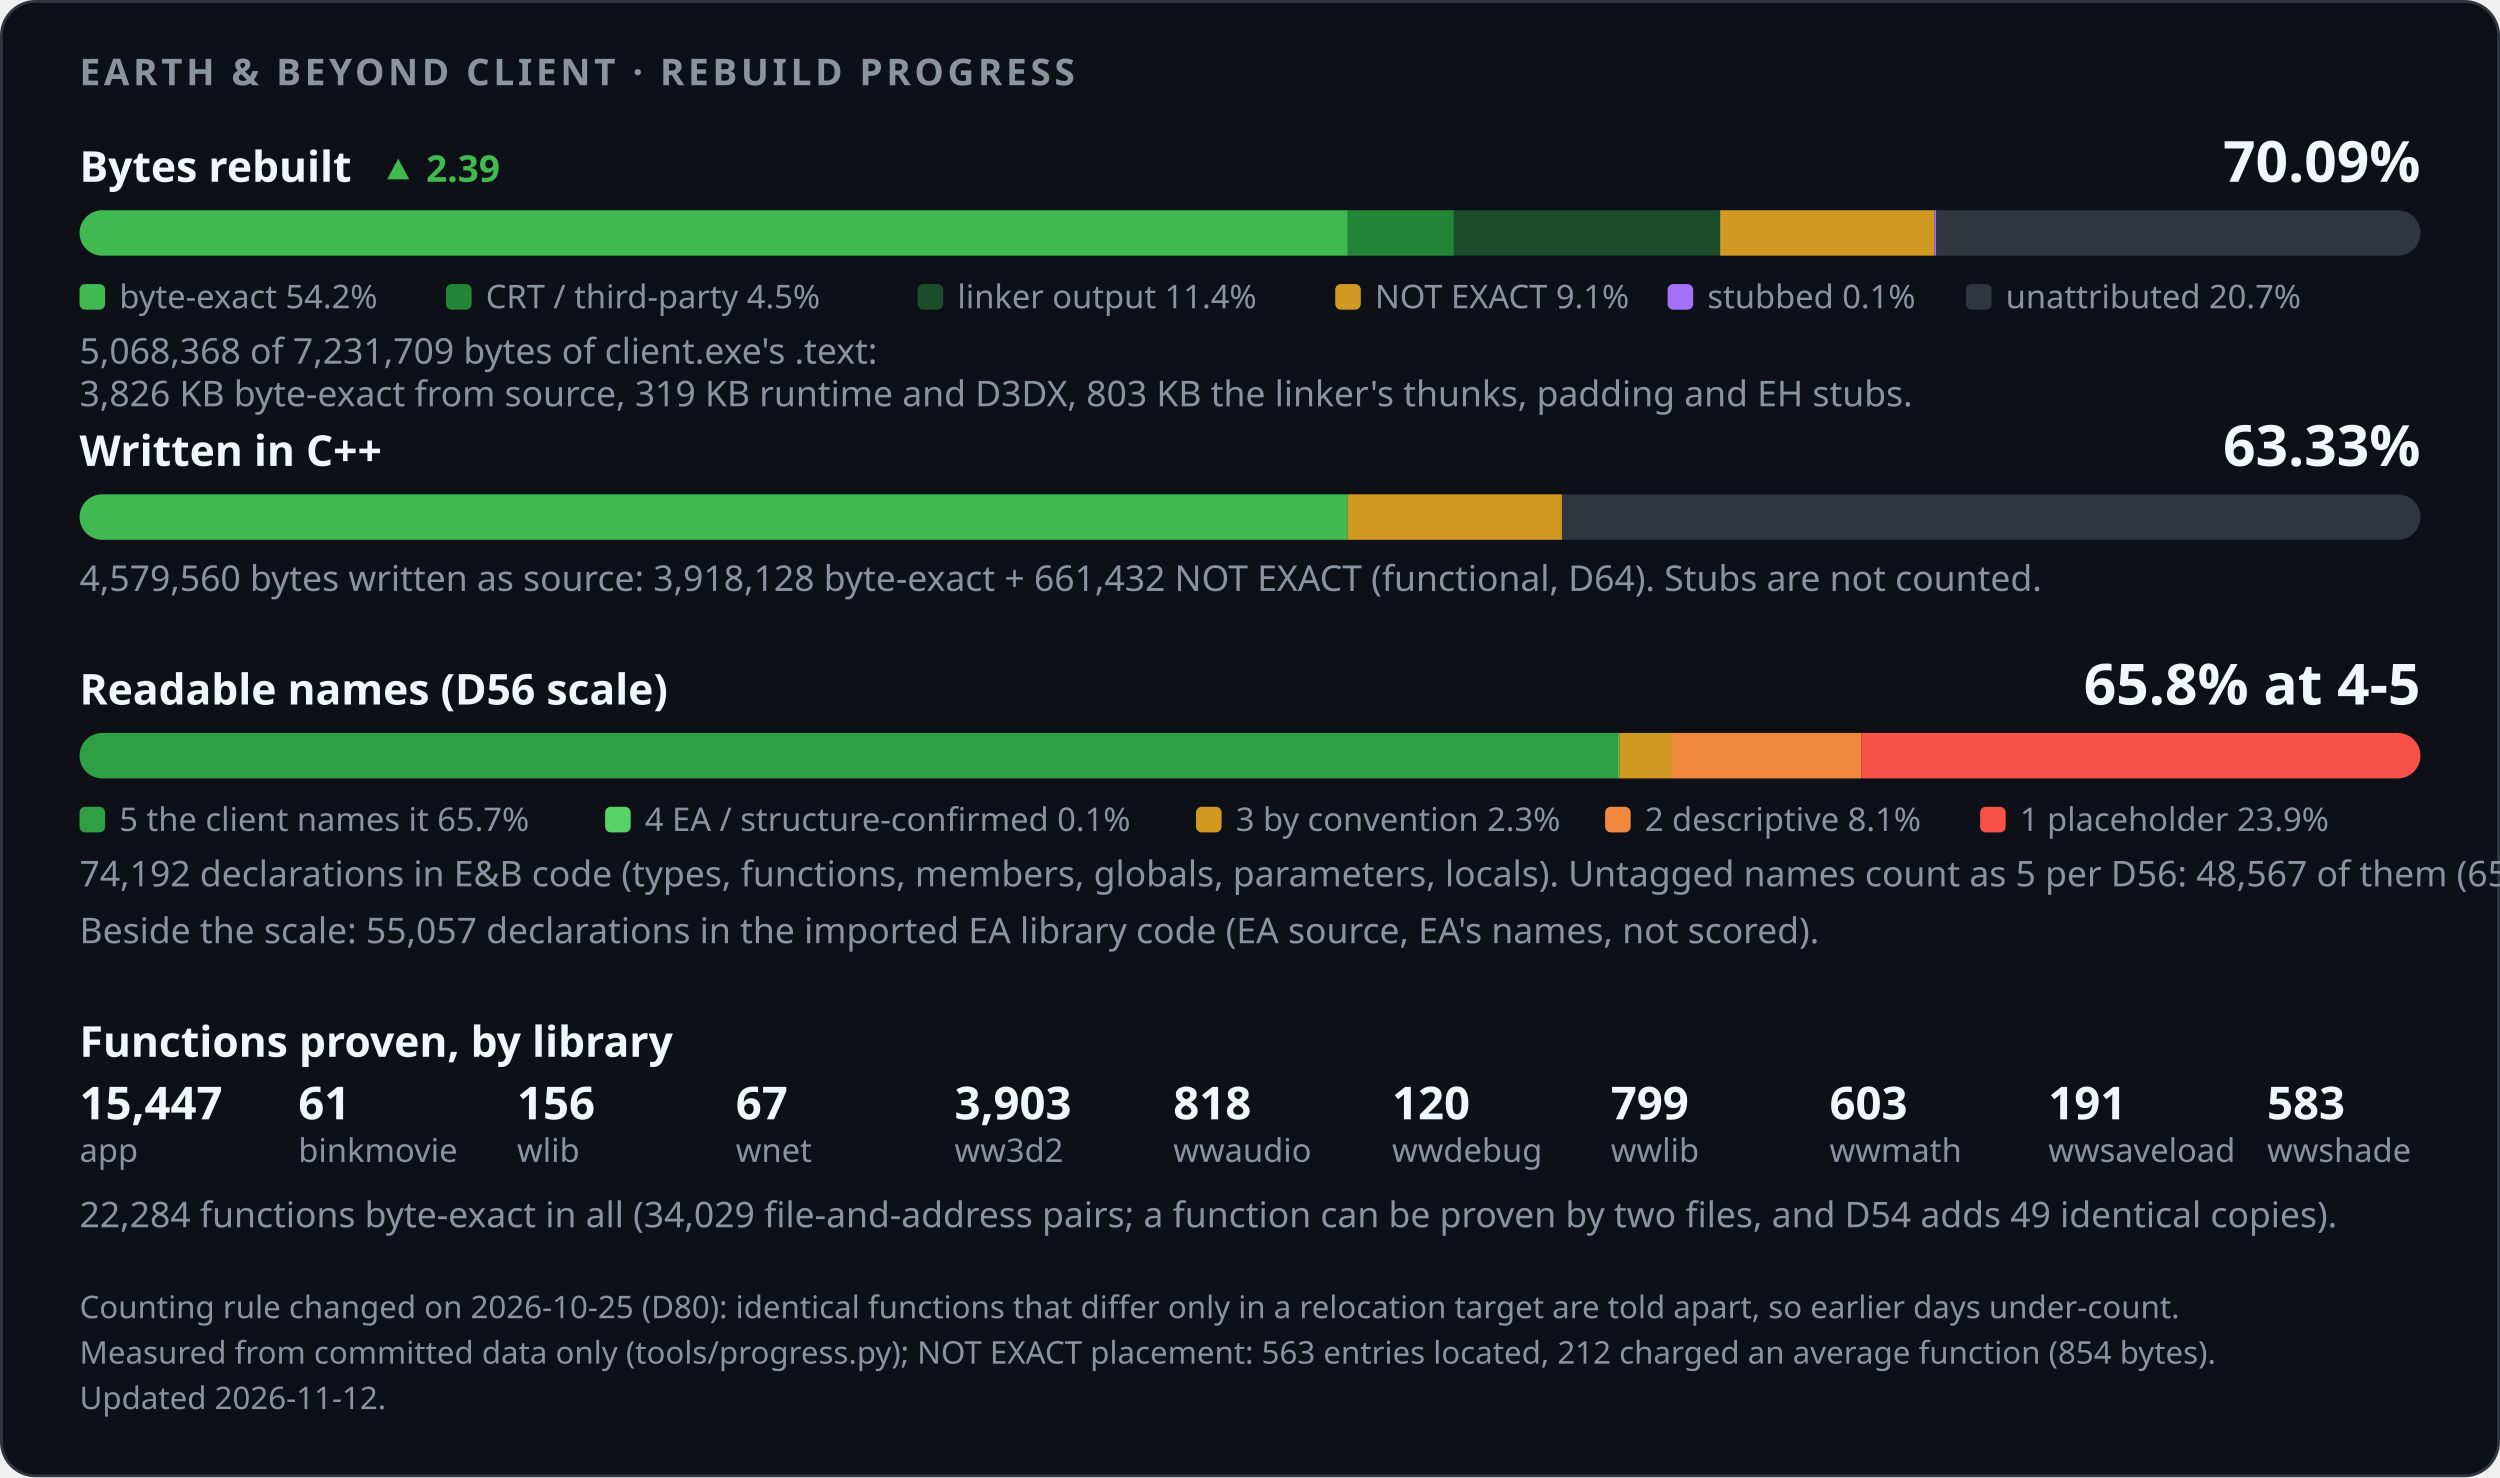
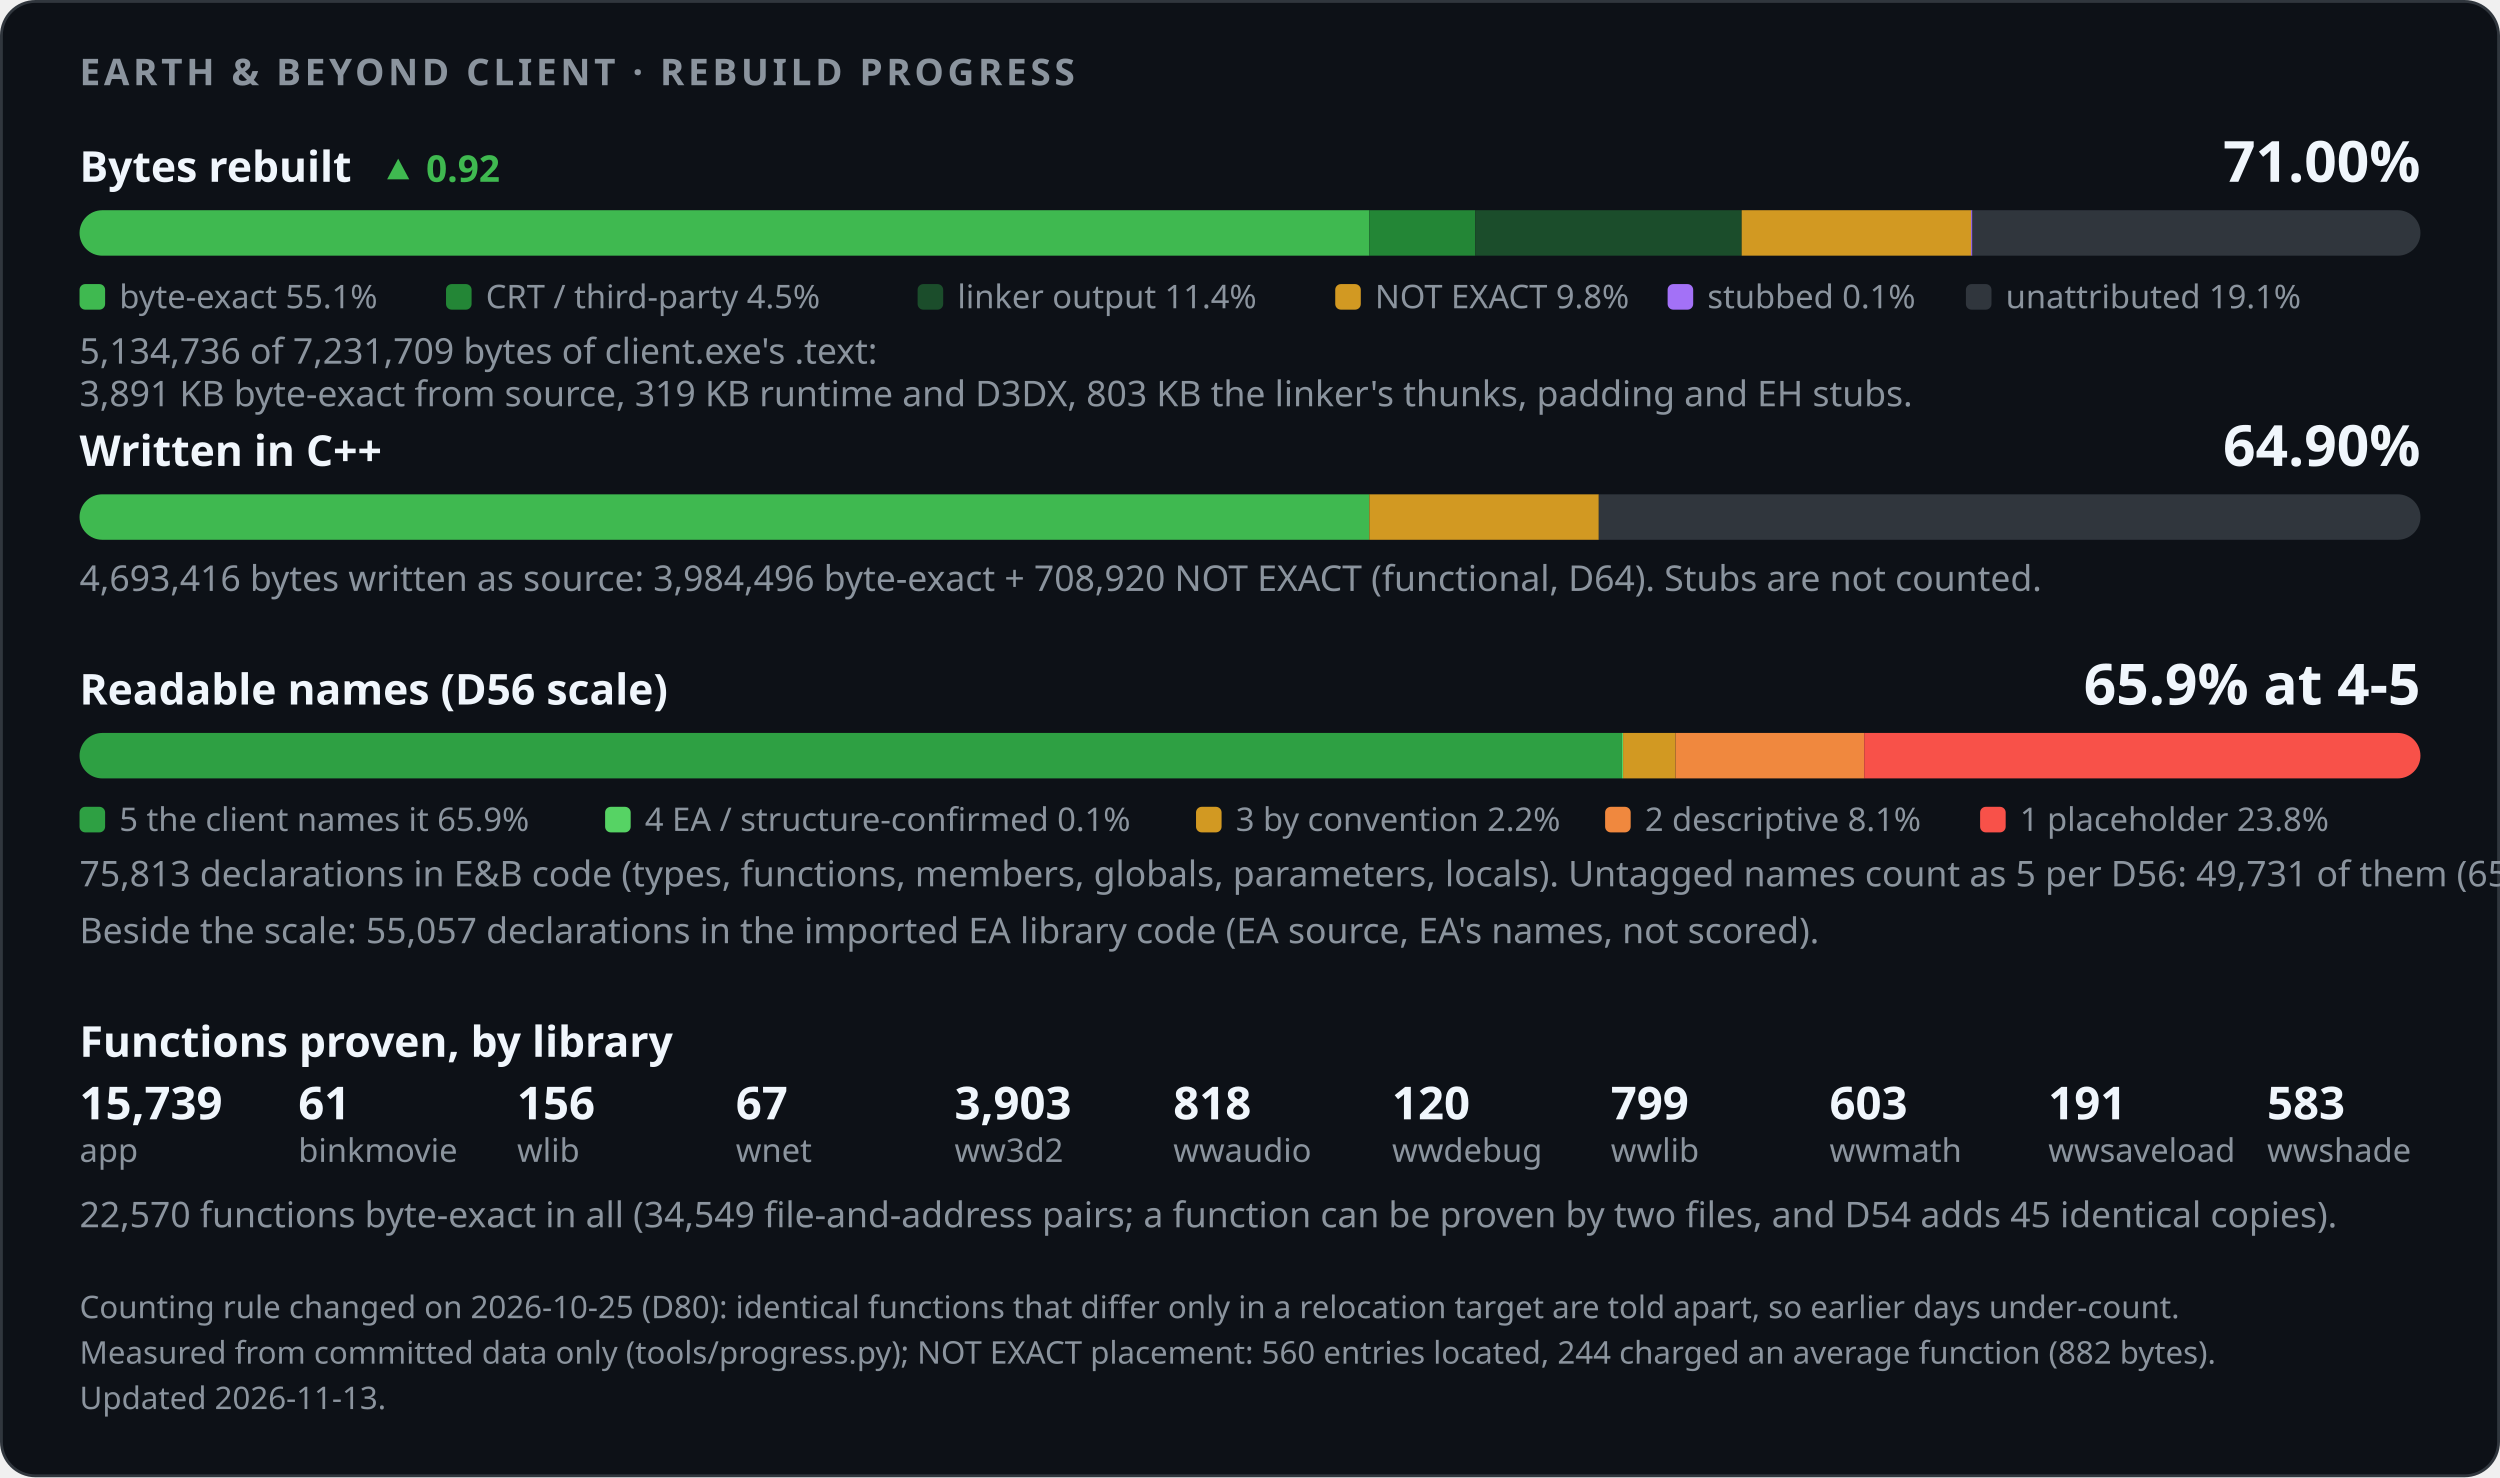
<svg xmlns="http://www.w3.org/2000/svg" width="880" height="520" viewBox="0 0 880 520" role="img" aria-labelledby="title desc">
  <style>
    .card { fill: #0d1117; stroke: #30363d; } .strong { fill: #f0f6fc; } .muted { fill: #8b949e; }
    .grid { stroke: #30363d; } .up { fill: #3fb950; } .down { fill: #f85149; }
    .s-exact { fill: #3fb950; } .s-notexact { fill: #d29922; } .s-stub { fill: #a371f7; }
    .s-third { fill: #238636; } .s-linker { fill: #1b4d2b; } .s-unattr { fill: #30363d; }
    .l-exact { stroke: #3fb950; } .l-written { stroke: #58a6ff; }
    @media (prefers-color-scheme: light) {
      .card { fill: #ffffff; stroke: #d0d7de; } .strong { fill: #1f2328; } .muted { fill: #59636e; }
      .grid { stroke: #d0d7de; } .up { fill: #1a7f37; } .down { fill: #cf222e; }
      .s-exact { fill: #1a7f37; } .s-third { fill: #4ac26b; } .s-linker { fill: #aceebb; } .s-unattr { fill: #d0d7de; }
      .l-exact { stroke: #1a7f37; } .l-written { stroke: #0969da; }
    }
  </style>
  <rect class="card" x="0.5" y="0.5" width="879" height="519" rx="12" />
  <g font-family="-apple-system,BlinkMacSystemFont,'Segoe UI','Noto Sans',Helvetica,Arial,sans-serif">
    <text x="28" y="30" class="muted" font-size="13" font-weight="600" letter-spacing="1.3">EARTH &amp; BEYOND CLIENT · REBUILD PROGRESS</text>
-     <text x="28" y="64" class="strong" font-size="15" font-weight="600">Bytes rebuilt<tspan class="up" dx="10" font-size="13" font-weight="600">▲ 2.39</tspan>
+     <text x="28" y="64" class="strong" font-size="15" font-weight="600">Bytes rebuilt<tspan class="up" dx="10" font-size="13" font-weight="600">▲ 0.92</tspan>
    </text>
-     <text x="852" y="64" class="strong" font-size="20" font-weight="700" text-anchor="end">70.09%</text>
+     <text x="852" y="64" class="strong" font-size="20" font-weight="700" text-anchor="end">71.00%</text>
    <clipPath id="clip74">
      <rect x="28" y="74" width="824" height="16" rx="8.0" />
    </clipPath>
    <g clip-path="url(#clip74)">
-       <rect x="28.00" y="74" width="446.44" height="16" class="s-exact" />
-       <rect x="474.44" y="74" width="37.32" height="16" class="s-third" />
-       <rect x="511.76" y="74" width="93.74" height="16" class="s-linker" />
-       <rect x="605.50" y="74" width="75.37" height="16" class="s-notexact" />
-       <rect x="680.87" y="74" width="0.73" height="16" class="s-stub" />
-       <rect x="681.60" y="74" width="170.40" height="16" class="s-unattr" />
+       <rect x="28.00" y="74" width="454.00" height="16" class="s-exact" />
+       <rect x="482.00" y="74" width="37.32" height="16" class="s-third" />
+       <rect x="519.32" y="74" width="93.74" height="16" class="s-linker" />
+       <rect x="613.07" y="74" width="80.78" height="16" class="s-notexact" />
+       <rect x="693.84" y="74" width="0.47" height="16" class="s-stub" />
+       <rect x="694.31" y="74" width="157.69" height="16" class="s-unattr" />
    </g>
    <rect x="28" y="100" width="9" height="9" rx="2" class="s-exact" />
-     <text x="42" y="108.5" class="muted" font-size="11.5">byte-exact 54.2%</text>
+     <text x="42" y="108.5" class="muted" font-size="11.5">byte-exact 55.1%</text>
    <rect x="157" y="100" width="9" height="9" rx="2" class="s-third" />
    <text x="171" y="108.5" class="muted" font-size="11.5">CRT / third-party 4.5%</text>
    <rect x="323" y="100" width="9" height="9" rx="2" class="s-linker" />
    <text x="337" y="108.5" class="muted" font-size="11.5">linker output 11.4%</text>
    <rect x="470" y="100" width="9" height="9" rx="2" class="s-notexact" />
-     <text x="484" y="108.5" class="muted" font-size="11.5">NOT EXACT 9.1%</text>
+     <text x="484" y="108.5" class="muted" font-size="11.5">NOT EXACT 9.8%</text>
    <rect x="587" y="100" width="9" height="9" rx="2" class="s-stub" />
    <text x="601" y="108.5" class="muted" font-size="11.5">stubbed 0.1%</text>
    <rect x="692" y="100" width="9" height="9" rx="2" class="s-unattr" />
-     <text x="706" y="108.5" class="muted" font-size="11.5">unattributed 20.7%</text>
-     <text x="28" y="128" class="muted" font-size="12.5">5,068,368 of 7,231,709 bytes of client.exe's .text:</text>
-     <text x="28" y="143" class="muted" font-size="12.5">3,826 KB byte-exact from source, 319 KB runtime and D3DX, 803 KB the linker's thunks, padding and EH stubs.</text>
+     <text x="706" y="108.5" class="muted" font-size="11.5">unattributed 19.1%</text>
+     <text x="28" y="128" class="muted" font-size="12.5">5,134,736 of 7,231,709 bytes of client.exe's .text:</text>
+     <text x="28" y="143" class="muted" font-size="12.5">3,891 KB byte-exact from source, 319 KB runtime and D3DX, 803 KB the linker's thunks, padding and EH stubs.</text>
    <text x="28" y="164" class="strong" font-size="15" font-weight="600">Written in C++</text>
-     <text x="852" y="164" class="strong" font-size="20" font-weight="700" text-anchor="end">63.33%</text>
+     <text x="852" y="164" class="strong" font-size="20" font-weight="700" text-anchor="end">64.90%</text>
    <clipPath id="clip174">
      <rect x="28" y="174" width="824" height="16" rx="8.0" />
    </clipPath>
    <g clip-path="url(#clip174)">
-       <rect x="28.00" y="174" width="446.44" height="16" class="s-exact" />
-       <rect x="474.44" y="174" width="75.37" height="16" class="s-notexact" />
-       <rect x="549.81" y="174" width="302.19" height="16" class="s-unattr" />
+       <rect x="28.00" y="174" width="454.00" height="16" class="s-exact" />
+       <rect x="482.00" y="174" width="80.78" height="16" class="s-notexact" />
+       <rect x="562.78" y="174" width="289.22" height="16" class="s-unattr" />
    </g>
-     <text x="28" y="208" class="muted" font-size="12.5">4,579,560 bytes written as source: 3,918,128 byte-exact + 661,432 NOT EXACT (functional, D64). Stubs are not counted.</text>
+     <text x="28" y="208" class="muted" font-size="12.5">4,693,416 bytes written as source: 3,984,496 byte-exact + 708,920 NOT EXACT (functional, D64). Stubs are not counted.</text>
    <text x="28" y="248" class="strong" font-size="15" font-weight="600">Readable names (D56 scale)</text>
-     <text x="852" y="248" class="strong" font-size="20" font-weight="700" text-anchor="end">65.8% at 4-5</text>
+     <text x="852" y="248" class="strong" font-size="20" font-weight="700" text-anchor="end">65.9% at 4-5</text>
    <clipPath id="clip258">
      <rect x="28" y="258" width="824" height="16" rx="8.0" />
    </clipPath>
    <g clip-path="url(#clip258)">
-       <rect x="28.00" y="258" width="541.58" height="16" fill="#2ea043" />
-       <rect x="569.58" y="258" width="0.42" height="16" fill="#56d364" />
-       <rect x="570.00" y="258" width="18.55" height="16" fill="#d29922" />
-       <rect x="588.55" y="258" width="66.64" height="16" fill="#f0883e" />
-       <rect x="655.18" y="258" width="196.82" height="16" fill="#f85149" />
+       <rect x="28.00" y="258" width="542.91" height="16" fill="#2ea043" />
+       <rect x="570.91" y="258" width="0.41" height="16" fill="#56d364" />
+       <rect x="571.32" y="258" width="18.47" height="16" fill="#d29922" />
+       <rect x="589.79" y="258" width="66.42" height="16" fill="#f0883e" />
+       <rect x="656.21" y="258" width="195.79" height="16" fill="#f85149" />
    </g>
    <rect x="28" y="284" width="9" height="9" rx="2" fill="#2ea043" />
-     <text x="42" y="292.5" class="muted" font-size="11.5">5 the client names it 65.7%</text>
+     <text x="42" y="292.5" class="muted" font-size="11.5">5 the client names it 65.9%</text>
    <rect x="213" y="284" width="9" height="9" rx="2" fill="#56d364" />
    <text x="227" y="292.5" class="muted" font-size="11.5">4 EA / structure-confirmed 0.1%</text>
    <rect x="421" y="284" width="9" height="9" rx="2" fill="#d29922" />
-     <text x="435" y="292.5" class="muted" font-size="11.5">3 by convention 2.3%</text>
+     <text x="435" y="292.5" class="muted" font-size="11.5">3 by convention 2.2%</text>
    <rect x="565" y="284" width="9" height="9" rx="2" fill="#f0883e" />
    <text x="579" y="292.5" class="muted" font-size="11.5">2 descriptive 8.1%</text>
    <rect x="697" y="284" width="9" height="9" rx="2" fill="#f85149" />
-     <text x="711" y="292.5" class="muted" font-size="11.5">1 placeholder 23.9%</text>
-     <text x="28" y="312" class="muted" font-size="12.5">74,192 declarations in E&amp;B code (types, functions, members, globals, parameters, locals). Untagged names count as 5 per D56: 48,567 of them (65.5%).</text>
+     <text x="711" y="292.5" class="muted" font-size="11.5">1 placeholder 23.8%</text>
+     <text x="28" y="312" class="muted" font-size="12.5">75,813 declarations in E&amp;B code (types, functions, members, globals, parameters, locals). Untagged names count as 5 per D56: 49,731 of them (65.6%).</text>
    <text x="28" y="332" class="muted" font-size="12.5">Beside the scale: 55,057 declarations in the imported EA library code (EA source, EA's names, not scored).</text>
    <text x="28" y="372" class="strong" font-size="15" font-weight="600">Functions proven, by library</text>
-     <text x="28" y="394" class="strong" font-size="16" font-weight="700">15,447</text>
+     <text x="28" y="394" class="strong" font-size="16" font-weight="700">15,739</text>
    <text x="28" y="409" class="muted" font-size="11.5">app</text>
    <text x="105" y="394" class="strong" font-size="16" font-weight="700">61</text>
    <text x="105" y="409" class="muted" font-size="11.5">binkmovie</text>
    <text x="182" y="394" class="strong" font-size="16" font-weight="700">156</text>
    <text x="182" y="409" class="muted" font-size="11.5">wlib</text>
    <text x="259" y="394" class="strong" font-size="16" font-weight="700">67</text>
    <text x="259" y="409" class="muted" font-size="11.5">wnet</text>
    <text x="336" y="394" class="strong" font-size="16" font-weight="700">3,903</text>
    <text x="336" y="409" class="muted" font-size="11.5">ww3d2</text>
    <text x="413" y="394" class="strong" font-size="16" font-weight="700">818</text>
    <text x="413" y="409" class="muted" font-size="11.5">wwaudio</text>
    <text x="490" y="394" class="strong" font-size="16" font-weight="700">120</text>
    <text x="490" y="409" class="muted" font-size="11.5">wwdebug</text>
    <text x="567" y="394" class="strong" font-size="16" font-weight="700">799</text>
    <text x="567" y="409" class="muted" font-size="11.5">wwlib</text>
    <text x="644" y="394" class="strong" font-size="16" font-weight="700">603</text>
    <text x="644" y="409" class="muted" font-size="11.5">wwmath</text>
    <text x="721" y="394" class="strong" font-size="16" font-weight="700">191</text>
    <text x="721" y="409" class="muted" font-size="11.5">wwsaveload</text>
    <text x="798" y="394" class="strong" font-size="16" font-weight="700">583</text>
    <text x="798" y="409" class="muted" font-size="11.5">wwshade</text>
-     <text x="28" y="432" class="muted" font-size="12.5">22,284 functions byte-exact in all (34,029 file-and-address pairs; a function can be proven by two files, and D54 adds 49 identical copies).</text>
+     <text x="28" y="432" class="muted" font-size="12.5">22,570 functions byte-exact in all (34,549 file-and-address pairs; a function can be proven by two files, and D54 adds 45 identical copies).</text>
    <text x="28" y="464" class="muted" font-size="11">Counting rule changed on 2026-10-25 (D80): identical functions that differ only in a relocation target are told apart, so earlier days under-count.</text>
-     <text x="28" y="480" class="muted" font-size="11">Measured from committed data only (tools/progress.py); NOT EXACT placement: 563 entries located, 212 charged an average function (854 bytes).</text>
-     <text x="28" y="496" class="muted" font-size="11">Updated 2026-11-12.</text>
+     <text x="28" y="480" class="muted" font-size="11">Measured from committed data only (tools/progress.py); NOT EXACT placement: 560 entries located, 244 charged an average function (882 bytes).</text>
+     <text x="28" y="496" class="muted" font-size="11">Updated 2026-11-13.</text>
  </g>
</svg>
